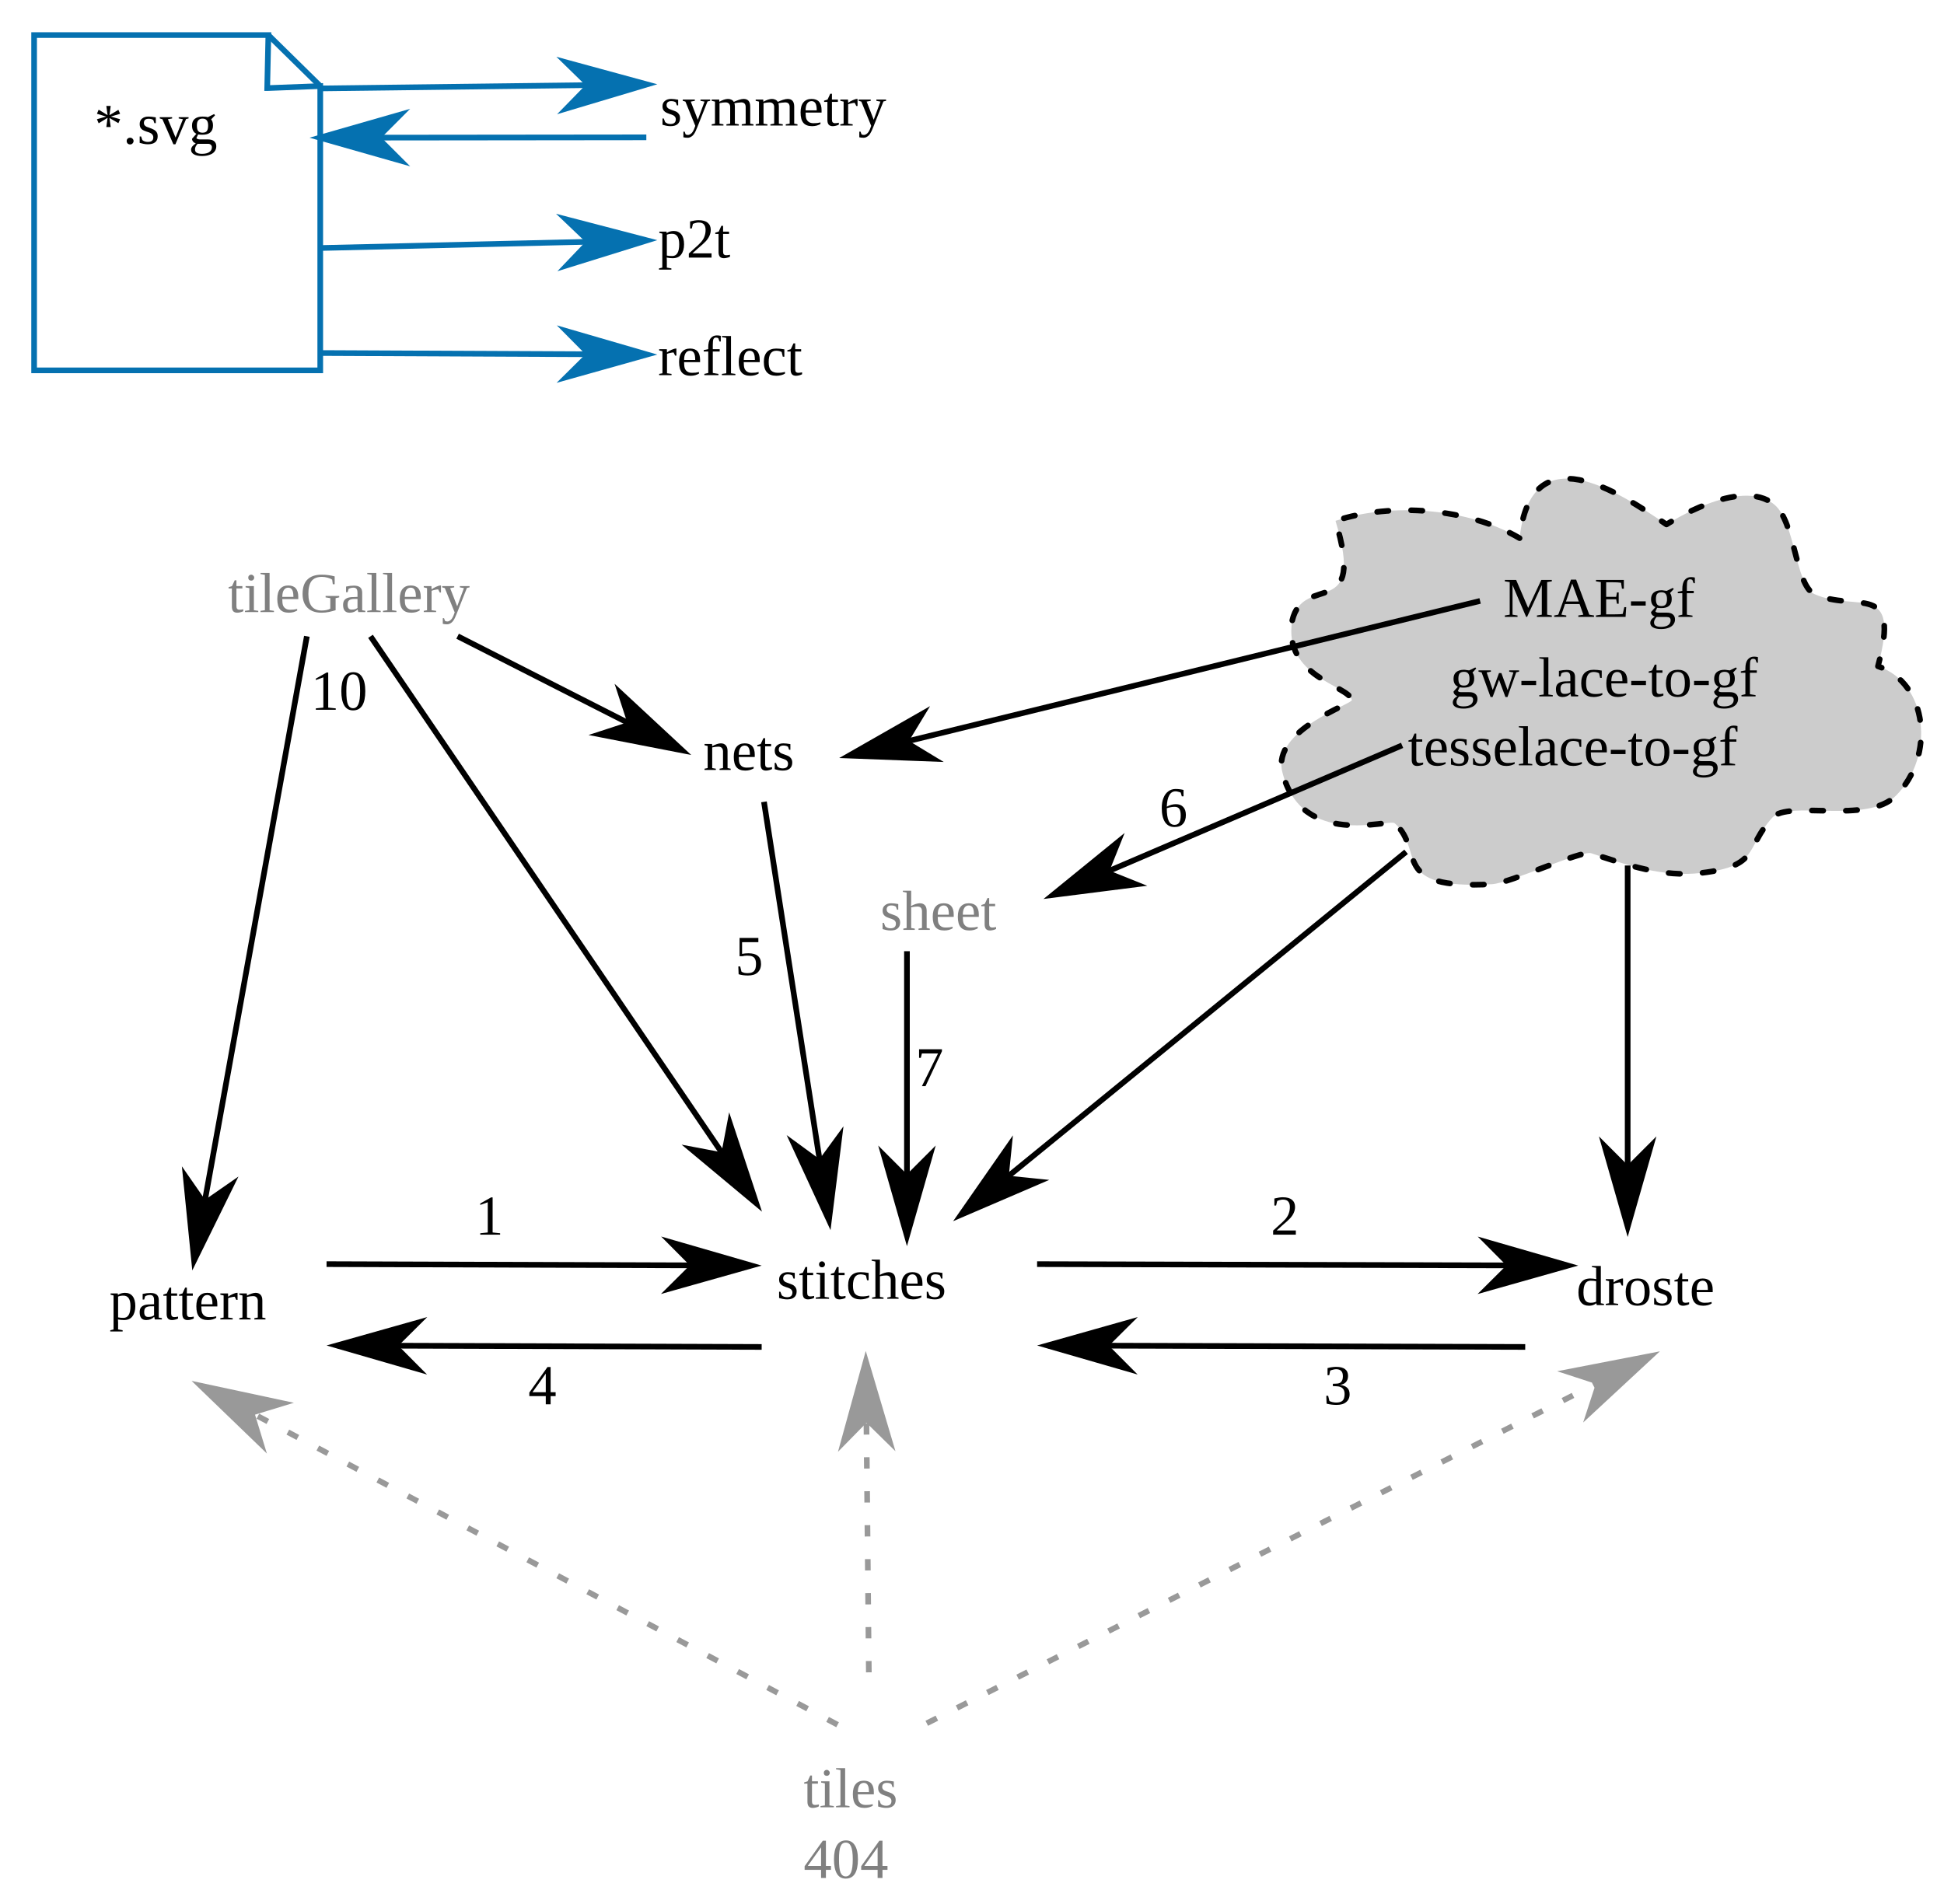
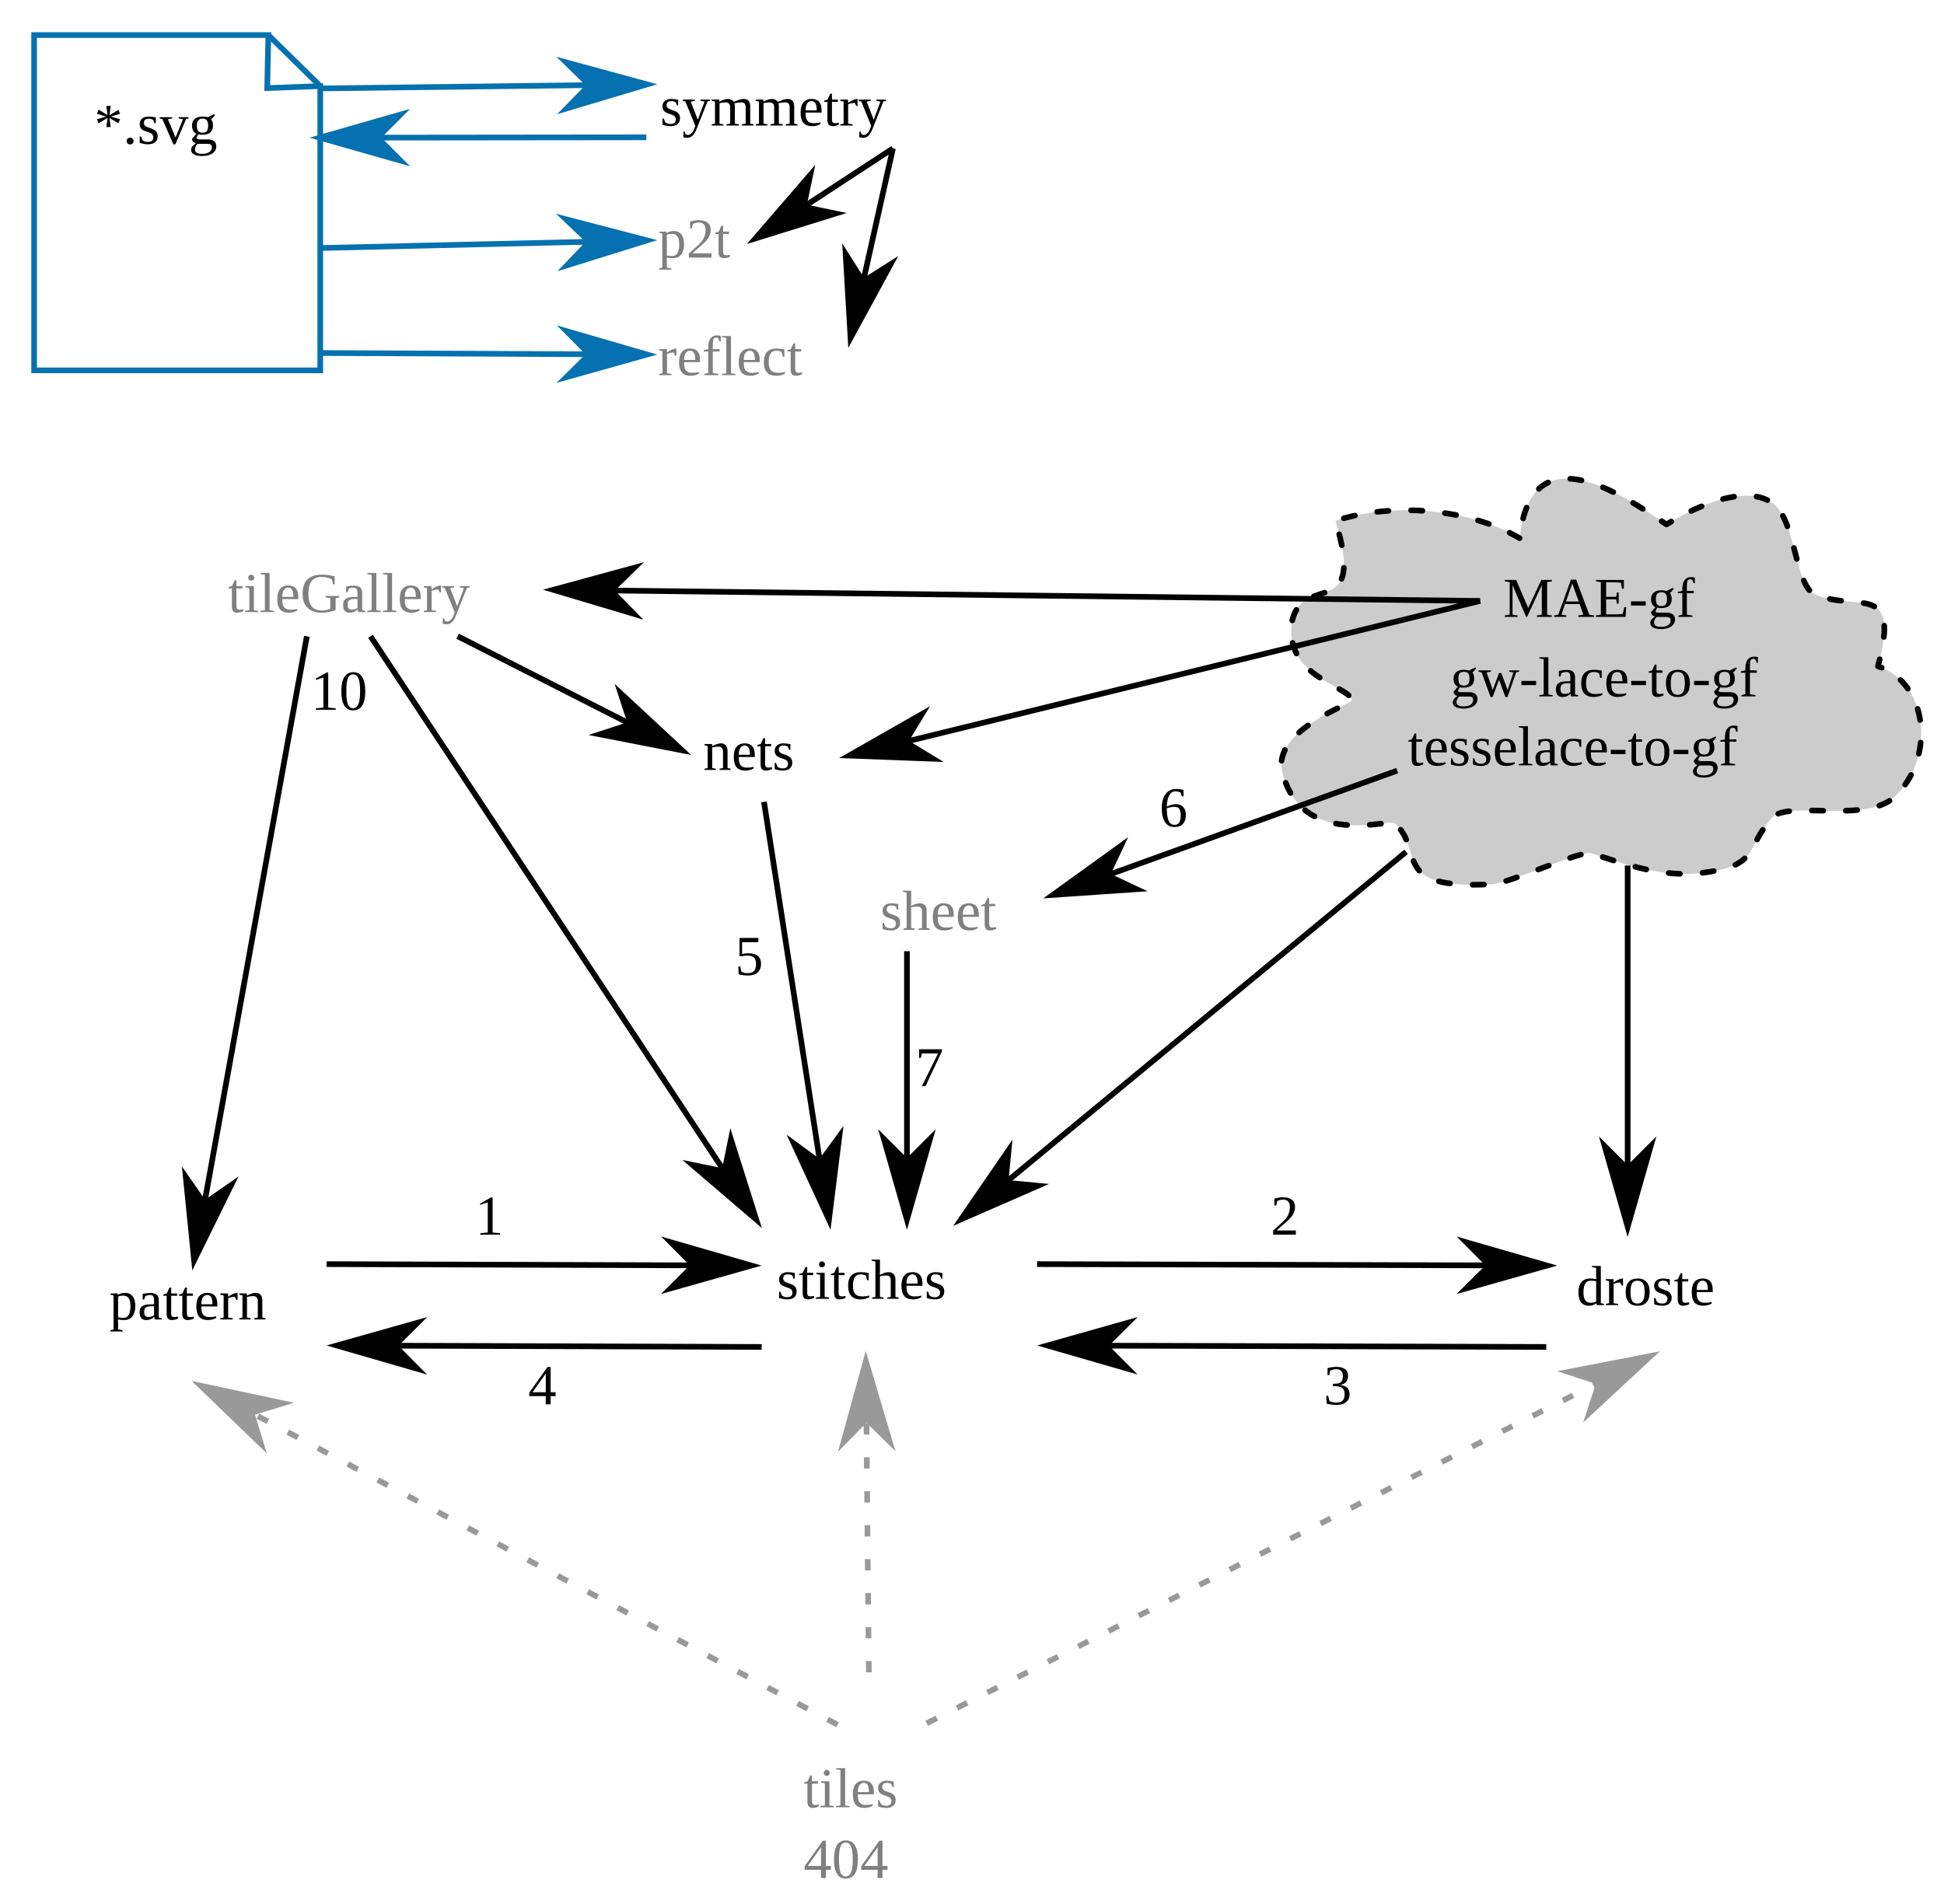
<svg xmlns="http://www.w3.org/2000/svg" width="194mm" height="190mm" viewBox="0 0 194 190" version="1.1" id="svg5">
  <defs id="defs2">
    <rect x="199.779" y="897.728" width="106.378" height="177.429" id="rect88679" />
    <marker style="overflow:visible" id="Arrow1Lend" refX="0" refY="0" orient="auto">
      <path transform="matrix(-0.8,0,0,-0.8,-10,0)" style="fill:context-stroke;fill-rule:evenodd;stroke:context-stroke;stroke-width:1pt" d="M 0,0 5,-5 -12.5,0 5,5 Z" id="path23029" />
    </marker>
  </defs>
  <g id="layer1">
    <path style="fill:#cccccc;stroke:#000000;stroke-width:0.565;stroke-linecap:round;stroke-linejoin:round;stroke-miterlimit:4;stroke-dasharray:1.13, 2.26;stroke-dashoffset:0" d="m 151.645,53.716 c -5.051,-2.994 -12.773,-3.589 -18.369,-1.73 3.077,10.148 -3.186,5.111 -4.323,9.963 -0.934,5.605 5.636,6.486 5.955,7.916 0.093,0.418 -7.996,2.971 -6.939,7.193 1.924,7.692 10.68,4.632 11.216,5.112 3.076,2.761 -0.623,6.657 9.706,6.083 1.8,-0.1 8.916,-3.412 9.904,-3.088 3.601,1.179 7.11,2.421 11.007,1.962 5.862,-0.69 4.305,-2.473 7.059,-5.514 1.618,-1.786 9.458,0.689 12.333,-2.185 3.947,-3.945 3.205,-11.262 -1.786,-12.925 2.322,-8.65 -2.106,-5.295 -6.381,-7.222 -1.876,-0.97 -1.858,-7.165 -3.949,-8.908 -3.413,-2.844 -10.759,1.982 -10.772,1.973 -4.834,-3.28 -13.526,-9.048 -14.66,1.37 z" id="path92138" />
    <text xml:space="preserve" style="font-size:5.644px;fill:#000000;stroke:none;stroke-width:20;stroke-linecap:round;stroke-linejoin:round" x="70.183" y="76.848" id="text2564">
      <tspan id="tspan2562" style="fill:#000000;stroke:none;stroke-width:20" x="70.183" y="76.848">nets</tspan>
    </text>
    <text xml:space="preserve" style="font-size:5.644px;fill:#000000;stroke:none;stroke-width:20;stroke-linecap:round;stroke-linejoin:round" x="77.517" y="129.632" id="text6608">
      <tspan id="tspan6606" style="stroke-width:20" x="77.517" y="129.632">stitches</tspan>
    </text>
    <text xml:space="preserve" style="font-size:5.644px;fill:#000000;stroke:none;stroke-width:20;stroke-linecap:round;stroke-linejoin:round" x="157.318" y="130.269" id="text11202">
      <tspan id="tspan11200" style="stroke-width:20" x="157.318" y="130.269">droste</tspan>
    </text>
    <text xml:space="preserve" style="font-size:5.644px;fill:#000000;stroke:none;stroke-width:20;stroke-linecap:round;stroke-linejoin:round" x="10.911" y="131.699" id="text15222">
      <tspan id="tspan15220" style="stroke-width:20" x="10.911" y="131.699">pattern</tspan>
    </text>
    <text xml:space="preserve" style="font-size:5.644px;fill:#808080;stroke:none;stroke-width:20;stroke-linecap:round;stroke-linejoin:round;fill-opacity:1" x="87.842" y="92.81" id="text19354">
      <tspan id="tspan19352" style="stroke-width:20;fill:#808080;fill-opacity:1" x="87.842" y="92.81">sheet</tspan>
    </text>
    <text xml:space="preserve" style="font-size:5.644px;fill:#000000;stroke:none;stroke-width:20;stroke-linecap:round;stroke-linejoin:round" x="144.727" y="69.509" id="text20414">
      <tspan id="tspan20412" style="stroke-width:20" x="144.727" y="69.509">gw-lace-to-gf</tspan>
    </text>
-     <path style="display:inline;fill:none;fill-rule:evenodd;stroke:#000000;stroke-width:0.565;stroke-linecap:butt;stroke-linejoin:miter;stroke-miterlimit:4;stroke-dasharray:none;stroke-opacity:1;marker-end:url(#Arrow1Lend)" d="M 139.922,74.396 105.14,89.297" id="path22967" />
-     <path style="display:inline;fill:none;fill-rule:evenodd;stroke:#000000;stroke-width:0.565;stroke-linecap:butt;stroke-linejoin:miter;stroke-miterlimit:4;stroke-dasharray:none;stroke-opacity:1;marker-end:url(#Arrow1Lend)" d="M 90.508,94.942 V 123.285" id="path23382" />
+     <path style="display:inline;fill:none;fill-rule:evenodd;stroke:#000000;stroke-width:0.565;stroke-linecap:butt;stroke-linejoin:miter;stroke-miterlimit:4;stroke-dasharray:none;stroke-opacity:1;marker-end:url(#Arrow1Lend)" d="m 139.43,76.917 -34.29,12.381" id="path22967" />
+     <path style="display:inline;fill:none;fill-rule:evenodd;stroke:#000000;stroke-width:0.565;stroke-linecap:butt;stroke-linejoin:miter;stroke-miterlimit:4;stroke-dasharray:none;stroke-opacity:1;marker-end:url(#Arrow1Lend)" d="M 90.508,94.942 V 121.659" id="path23382" />
    <path style="display:inline;fill:none;fill-rule:evenodd;stroke:#000000;stroke-width:0.565;stroke-linecap:butt;stroke-linejoin:miter;stroke-miterlimit:4;stroke-dasharray:none;stroke-opacity:1;marker-end:url(#Arrow1Lend)" d="M 76.009,134.441 33.684,134.298" id="path24234" />
    <path style="display:inline;fill:none;fill-rule:evenodd;stroke:#000000;stroke-width:0.565;stroke-linecap:butt;stroke-linejoin:miter;stroke-miterlimit:4;stroke-dasharray:none;stroke-opacity:1;marker-end:url(#Arrow1Lend)" d="m 32.588,126.175 42.325,0.143" id="path24740" />
-     <path style="display:inline;fill:none;fill-rule:evenodd;stroke:#000000;stroke-width:0.565;stroke-linecap:butt;stroke-linejoin:miter;stroke-miterlimit:4;stroke-dasharray:none;stroke-opacity:1;marker-end:url(#Arrow1Lend)" d="m 76.241,80.034 6.472,41.664" id="path25054" />
-     <path style="display:inline;fill:none;fill-rule:evenodd;stroke:#000000;stroke-width:0.565;stroke-linecap:butt;stroke-linejoin:miter;stroke-miterlimit:4;stroke-dasharray:none;stroke-opacity:1;marker-end:url(#Arrow1Lend)" d="m 152.209,134.441 -47.617,-0.143" id="path25311" />
-     <path style="display:inline;fill:none;fill-rule:evenodd;stroke:#000000;stroke-width:0.565;stroke-linecap:butt;stroke-linejoin:miter;stroke-miterlimit:4;stroke-dasharray:none;stroke-opacity:1;marker-end:url(#Arrow1Lend)" d="m 103.496,126.175 52.909,0.143" id="path25313" />
-     <path style="display:inline;fill:none;fill-rule:evenodd;stroke:#000000;stroke-width:0.565;stroke-linecap:butt;stroke-linejoin:miter;stroke-miterlimit:4;stroke-dasharray:none;stroke-opacity:1;marker-end:url(#Arrow1Lend)" d="M 140.322,85.023 95.965,121.198" id="path25857" />
+     <path style="display:inline;fill:none;fill-rule:evenodd;stroke:#000000;stroke-width:0.565;stroke-linecap:butt;stroke-linejoin:miter;stroke-miterlimit:4;stroke-dasharray:none;stroke-opacity:1;marker-end:url(#Arrow1Lend)" d="m 76.241,80.034 6.472,41.625" id="path25054" />
+     <path style="display:inline;fill:none;fill-rule:evenodd;stroke:#000000;stroke-width:0.565;stroke-linecap:butt;stroke-linejoin:miter;stroke-miterlimit:4;stroke-dasharray:none;stroke-opacity:1;marker-end:url(#Arrow1Lend)" d="m 154.307,134.441 -49.715,-0.143" id="path25311" />
+     <path style="display:inline;fill:none;fill-rule:evenodd;stroke:#000000;stroke-width:0.565;stroke-linecap:butt;stroke-linejoin:miter;stroke-miterlimit:4;stroke-dasharray:none;stroke-opacity:1;marker-end:url(#Arrow1Lend)" d="m 103.496,126.175 50.811,0.143" id="path25313" />
+     <path style="display:inline;fill:none;fill-rule:evenodd;stroke:#000000;stroke-width:0.565;stroke-linecap:butt;stroke-linejoin:miter;stroke-miterlimit:4;stroke-dasharray:none;stroke-opacity:1;marker-end:url(#Arrow1Lend)" d="M 140.322,85.023 95.965,121.659" id="path25857" />
    <path style="display:inline;fill:none;fill-rule:evenodd;stroke:#000000;stroke-width:0.565;stroke-linecap:butt;stroke-linejoin:miter;stroke-miterlimit:4;stroke-dasharray:none;stroke-opacity:1;marker-end:url(#Arrow1Lend)" d="M 162.432,86.387 V 122.369" id="path25859" />
    <text xml:space="preserve" style="font-size:5.644px;fill:#808080;stroke:none;stroke-width:20;stroke-linecap:round;stroke-linejoin:round" x="80.187" y="180.393" id="text26714">
      <tspan style="fill:#808080;stroke-width:20" x="80.187" y="180.393" id="tspan889">tiles</tspan>
      <tspan style="fill:#808080;stroke-width:20" x="80.187" y="187.449" id="tspan6320">404</tspan>
    </text>
    <text xml:space="preserve" style="font-size:5.644px;fill:#000000;stroke:none;stroke-width:20;stroke-linecap:round;stroke-linejoin:round" x="140.493" y="76.388" id="text860">
      <tspan id="tspan858" style="stroke-width:20" x="140.493" y="76.388">tesselace-to-gf</tspan>
    </text>
    <text xml:space="preserve" style="font-size:5.644px;fill:#000000;stroke:none;stroke-width:20;stroke-linecap:round;stroke-linejoin:round" x="150.018" y="61.571" id="text2940">
      <tspan id="tspan2938" style="stroke-width:20" x="150.018" y="61.571">MAE-gf</tspan>
    </text>
    <path style="display:inline;fill:none;fill-rule:evenodd;stroke:#000000;stroke-width:0.565;stroke-linecap:butt;stroke-linejoin:miter;stroke-miterlimit:4;stroke-dasharray:none;stroke-opacity:1;marker-end:url(#Arrow1Lend)" d="M 147.707,59.979 84.811,75.399" id="path5703" />
    <text xml:space="preserve" style="font-size:5.644px;fill:#000000;stroke:none;stroke-width:20;stroke-linecap:round;stroke-linejoin:round" x="65.88" y="12.528" id="text865">
      <tspan id="tspan863" style="stroke-width:20" x="65.88" y="12.528">symmetry</tspan>
    </text>
    <path style="display:inline;fill:none;fill-rule:evenodd;stroke:#999999;stroke-width:0.565;stroke-linecap:butt;stroke-linejoin:miter;stroke-miterlimit:4;stroke-dasharray:1.13, 2.26;stroke-dashoffset:0;stroke-opacity:1;marker-end:url(#Arrow1Lend)" d="m 83.586,172.149 -63.5,-33.805" id="path975" />
    <path style="display:inline;fill:none;fill-rule:evenodd;stroke:#999999;stroke-width:0.565;stroke-linecap:butt;stroke-linejoin:miter;stroke-miterlimit:4;stroke-dasharray:1.13, 2.26;stroke-dashoffset:0;stroke-opacity:1;marker-end:url(#Arrow1Lend)" d="M 86.705,166.919 86.408,135.936" id="path977" />
    <path style="display:inline;fill:none;fill-rule:evenodd;stroke:#999999;stroke-width:0.565;stroke-linecap:butt;stroke-linejoin:miter;stroke-miterlimit:4;stroke-dasharray:1.13, 2.26;stroke-dashoffset:0;stroke-opacity:1;marker-end:url(#Arrow1Lend)" d="M 92.486,172.005 164.669,135.376" id="path979" />
    <text xml:space="preserve" style="font-size:5.644px;fill:#000000;stroke:none;stroke-width:20;stroke-linecap:round;stroke-linejoin:round" x="14.57" y="232.252" id="text83385">
      <tspan style="stroke-width:20" x="14.57" y="232.252" id="tspan83383" />
    </text>
    <text xml:space="preserve" style="font-size:5.644px;fill:#000000;stroke:none;stroke-width:20;stroke-linecap:round;stroke-linejoin:round" x="21.404" y="240.157" id="text84123">
      <tspan style="stroke-width:20" x="21.404" y="240.157" id="tspan84121" />
    </text>
    <text xml:space="preserve" transform="matrix(0.2645833,0,0,0.2645833,-2.3333333e-7,-33.33751)" id="text88677" style="font-size:21.333px;white-space:pre;shape-inside:url(#rect88679);fill:#000000;stroke:#000000;stroke-width:2.135;stroke-linecap:round;stroke-linejoin:round;stroke-miterlimit:4;stroke-dasharray:4.271, 8.542;stroke-dashoffset:0" />
-     <text xml:space="preserve" style="font-size:5.644px;fill:#000000;stroke:none;stroke-width:20;stroke-linecap:round;stroke-linejoin:round" x="65.673" y="25.712" id="text5615">
-       <tspan id="tspan5613" style="stroke-width:20" x="65.673" y="25.712">p2t</tspan>
+     <text xml:space="preserve" style="font-size:5.644px;fill:#808080;stroke:none;stroke-width:20;stroke-linecap:round;stroke-linejoin:round;fill-opacity:1" x="65.673" y="25.712" id="text5615">
+       <tspan id="tspan5613" style="stroke-width:20;fill:#808080;fill-opacity:1" x="65.673" y="25.712">p2t</tspan>
    </text>
-     <text xml:space="preserve" style="font-size:5.644px;fill:#000000;stroke:none;stroke-width:20;stroke-linecap:round;stroke-linejoin:round" x="65.673" y="37.448" id="text6297">
-       <tspan id="tspan6295" style="stroke-width:20" x="65.673" y="37.448">reflect</tspan>
+     <text xml:space="preserve" style="font-size:5.644px;fill:#808080;stroke:none;stroke-width:20;stroke-linecap:round;stroke-linejoin:round;fill-opacity:1" x="65.673" y="37.448" id="text6297">
+       <tspan id="tspan6295" style="stroke-width:20;fill:#808080;fill-opacity:1" x="65.673" y="37.448">reflect</tspan>
    </text>
    <g id="g3751" transform="translate(-2.116667,-2.645833)">
      <path style="display:inline;fill:none;fill-rule:evenodd;stroke:#0571b0;stroke-width:0.565;stroke-linecap:butt;stroke-linejoin:miter;stroke-miterlimit:4;stroke-dasharray:none;stroke-opacity:1;marker-end:url(#Arrow1Lend)" d="m 66.617,16.353 -32.512,0.035" id="path8957" />
      <path style="display:inline;fill:none;fill-rule:evenodd;stroke:#0571b0;stroke-width:0.565;stroke-linecap:butt;stroke-linejoin:miter;stroke-miterlimit:4;stroke-dasharray:none;stroke-opacity:1;marker-end:url(#Arrow1Lend)" d="M 34.104,11.47 66.617,11.07" id="path9058" />
    </g>
    <path style="display:inline;fill:none;fill-rule:evenodd;stroke:#0571b0;stroke-width:0.565;stroke-linecap:butt;stroke-linejoin:miter;stroke-miterlimit:4;stroke-dasharray:none;stroke-opacity:1;marker-end:url(#Arrow1Lend)" d="M 31.988,35.235 64.5,35.385" id="path9349" />
    <path style="display:inline;fill:none;fill-rule:evenodd;stroke:#0571b0;stroke-width:0.565;stroke-linecap:butt;stroke-linejoin:miter;stroke-miterlimit:4;stroke-dasharray:none;stroke-opacity:1;marker-end:url(#Arrow1Lend)" d="M 31.988,24.754 64.5,23.996" id="path9602" />
    <g id="g3648" transform="translate(-70.90834,-2.645833)">
      <text xml:space="preserve" style="font-size:5.751px;fill:#000000;stroke:none;stroke-width:20.376;stroke-linecap:round;stroke-linejoin:round" x="80.302" y="16.984" id="text991">
        <tspan id="tspan989" style="stroke-width:20.376" x="80.302" y="16.984">*.svg</tspan>
      </text>
      <g id="g2669" transform="translate(63.5,-26.45833)">
        <path id="rect1768" style="fill:none;stroke:#0571b0;stroke-width:0.565;stroke-linecap:square" d="m 10.813,32.606 h 23.377 l -0.115,5.292 c 0,2.2e-5 1.8e-5,4.2e-5 4e-5,4.1e-5 l 5.292,-0.204 v 28.378 c 0,2.3e-5 -1.8e-5,4.1e-5 -4e-5,4.1e-5 h -28.554 c -2.3e-5,0 -4.1e-5,-1.8e-5 -4.1e-5,-4.1e-5 V 32.606 c 0,-2.2e-5 1.8e-5,-4.1e-5 4.1e-5,-4.1e-5 z" />
        <path style="display:inline;fill:none;fill-rule:evenodd;stroke:#0571b0;stroke-width:0.565;stroke-linecap:butt;stroke-linejoin:miter;stroke-miterlimit:4;stroke-dasharray:none;stroke-opacity:1" d="m 34.19,32.606 5.177,5.087" id="path2182" />
      </g>
    </g>
    <text xml:space="preserve" style="font-size:5.644px;fill:#000000;stroke:none;stroke-width:20;stroke-linecap:round;stroke-linejoin:round" x="47.424" y="123.232" id="text885">
      <tspan id="tspan883" style="stroke-width:20" x="47.424" y="123.232">1</tspan>
    </text>
    <text xml:space="preserve" style="font-size:5.644px;fill:#000000;stroke:none;stroke-width:20;stroke-linecap:round;stroke-linejoin:round" x="126.799" y="123.232" id="text992">
      <tspan id="tspan990" style="stroke-width:20" x="126.799" y="123.232">2</tspan>
    </text>
    <text xml:space="preserve" style="font-size:5.644px;fill:#000000;stroke:none;stroke-width:20;stroke-linecap:round;stroke-linejoin:round" x="52.716" y="140.166" id="text996">
      <tspan id="tspan994" style="stroke-width:20" x="52.716" y="140.166">4</tspan>
    </text>
    <text xml:space="preserve" style="font-size:5.644px;fill:#000000;stroke:none;stroke-width:20;stroke-linecap:round;stroke-linejoin:round" x="132.091" y="140.166" id="text1000">
      <tspan id="tspan998" style="stroke-width:20" x="132.091" y="140.166">3</tspan>
    </text>
    <text xml:space="preserve" style="font-size:5.644px;fill:#000000;stroke:none;stroke-width:20;stroke-linecap:round;stroke-linejoin:round" x="73.353" y="97.303" id="text4948">
      <tspan id="tspan4946" style="stroke-width:20" x="73.353" y="97.303">5</tspan>
    </text>
    <text xml:space="preserve" style="font-size:5.644px;fill:#000000;stroke:none;stroke-width:20;stroke-linecap:round;stroke-linejoin:round" x="91.345" y="108.416" id="text5058">
      <tspan id="tspan5056" style="stroke-width:20" x="91.345" y="108.416">7</tspan>
    </text>
    <text xml:space="preserve" style="font-size:5.644px;fill:#000000;stroke:none;stroke-width:20;stroke-linecap:round;stroke-linejoin:round" x="115.686" y="82.486" id="text11258">
      <tspan id="tspan11256" style="stroke-width:20" x="115.686" y="82.486">6</tspan>
    </text>
    <text xml:space="preserve" style="font-size:5.644px;fill:#808080;fill-opacity:1;stroke:none;stroke-width:20;stroke-linecap:round;stroke-linejoin:round" x="22.75" y="61.093" id="text908">
      <tspan id="tspan906" style="fill:#808080;fill-opacity:1;stroke:none;stroke-width:20" x="22.75" y="61.093">tileGallery</tspan>
    </text>
-     <path style="display:inline;fill:none;fill-rule:evenodd;stroke:#000000;stroke-width:0.565;stroke-linecap:butt;stroke-linejoin:miter;stroke-miterlimit:4;stroke-dasharray:none;stroke-opacity:1;marker-end:url(#Arrow1Lend)" d="M 36.975,63.513 75.425,120.032" id="path2667" />
+     <path style="display:inline;fill:none;fill-rule:evenodd;stroke:#000000;stroke-width:0.565;stroke-linecap:butt;stroke-linejoin:miter;stroke-miterlimit:4;stroke-dasharray:none;stroke-opacity:1;marker-end:url(#Arrow1Lend)" d="M 36.975,63.513 75.425,121.659" id="path2667" />
    <path style="display:inline;fill:none;fill-rule:evenodd;stroke:#000000;stroke-width:0.565;stroke-linecap:butt;stroke-linejoin:miter;stroke-miterlimit:4;stroke-dasharray:none;stroke-opacity:1;marker-end:url(#Arrow1Lend)" d="M 30.623,63.513 19.384,125.727" id="path2825" />
    <path style="display:inline;fill:none;fill-rule:evenodd;stroke:#000000;stroke-width:0.565;stroke-linecap:butt;stroke-linejoin:miter;stroke-miterlimit:4;stroke-dasharray:none;stroke-opacity:1;marker-end:url(#Arrow1Lend)" d="M 45.667,63.502 68.004,74.86" id="path2947" />
    <text xml:space="preserve" style="font-size:5.644px;fill:#000000;stroke:none;stroke-width:20;stroke-linecap:round;stroke-linejoin:round" x="31.02" y="70.845" id="text9703">
      <tspan id="tspan9701" style="stroke-width:20" x="31.02" y="70.845">10</tspan>
    </text>
+     <path style="display:inline;fill:none;fill-rule:evenodd;stroke:#000000;stroke-width:0.565;stroke-linecap:butt;stroke-linejoin:miter;stroke-miterlimit:4;stroke-dasharray:none;stroke-opacity:1;marker-end:url(#Arrow1Lend)" d="M 147.707,59.979 55.29,58.872" id="path913" />
+     <path style="display:inline;fill:none;fill-rule:evenodd;stroke:#000000;stroke-width:0.565;stroke-linecap:butt;stroke-linejoin:miter;stroke-miterlimit:4;stroke-dasharray:none;stroke-opacity:1;marker-end:url(#Arrow1Lend)" d="m 89.111,14.815 -13.669,8.943" id="path1090" />
+     <path style="display:inline;fill:none;fill-rule:evenodd;stroke:#000000;stroke-width:0.565;stroke-linecap:butt;stroke-linejoin:miter;stroke-miterlimit:4;stroke-dasharray:none;stroke-opacity:1;marker-end:url(#Arrow1Lend)" d="m 89.111,14.815 -4.216,18.836" id="path1209" />
  </g>
</svg>
